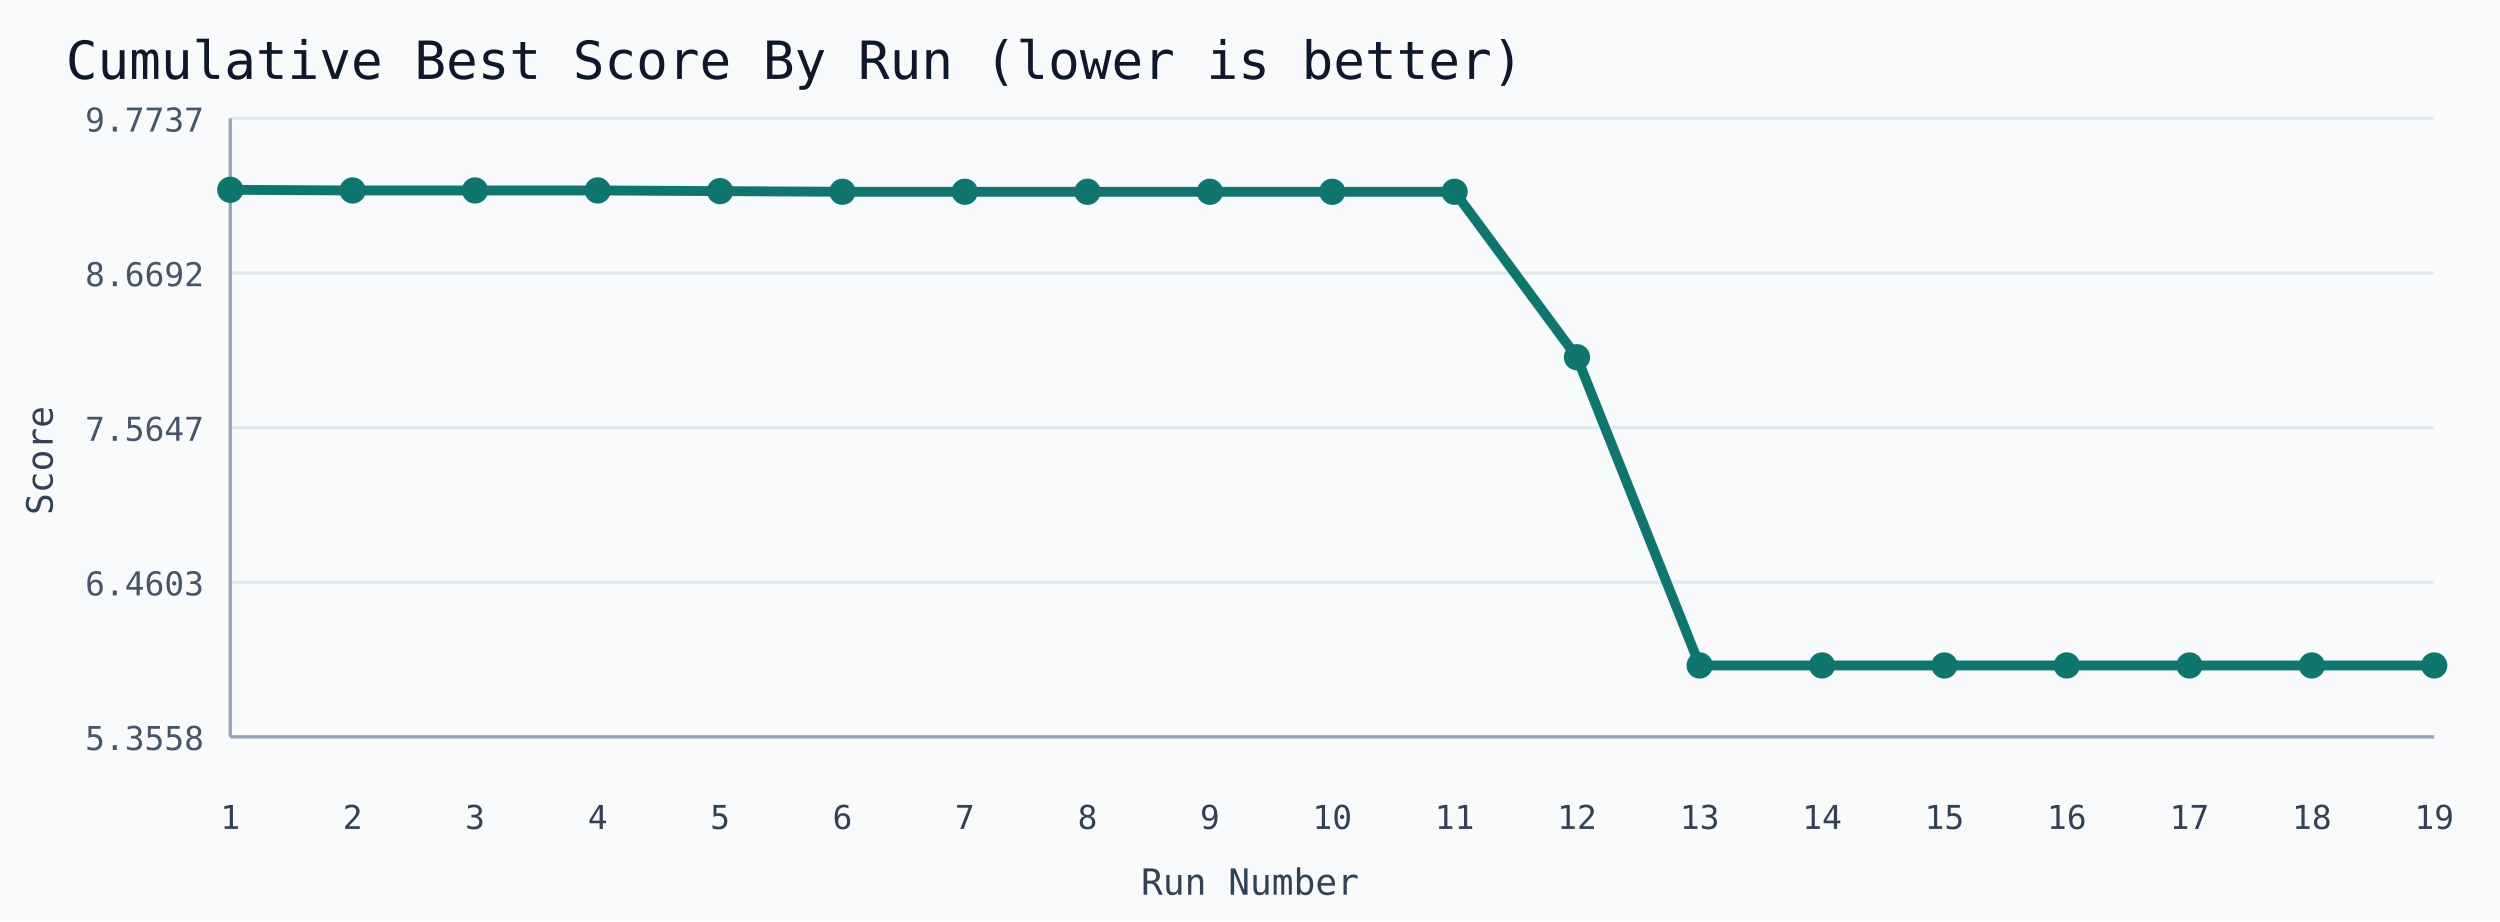
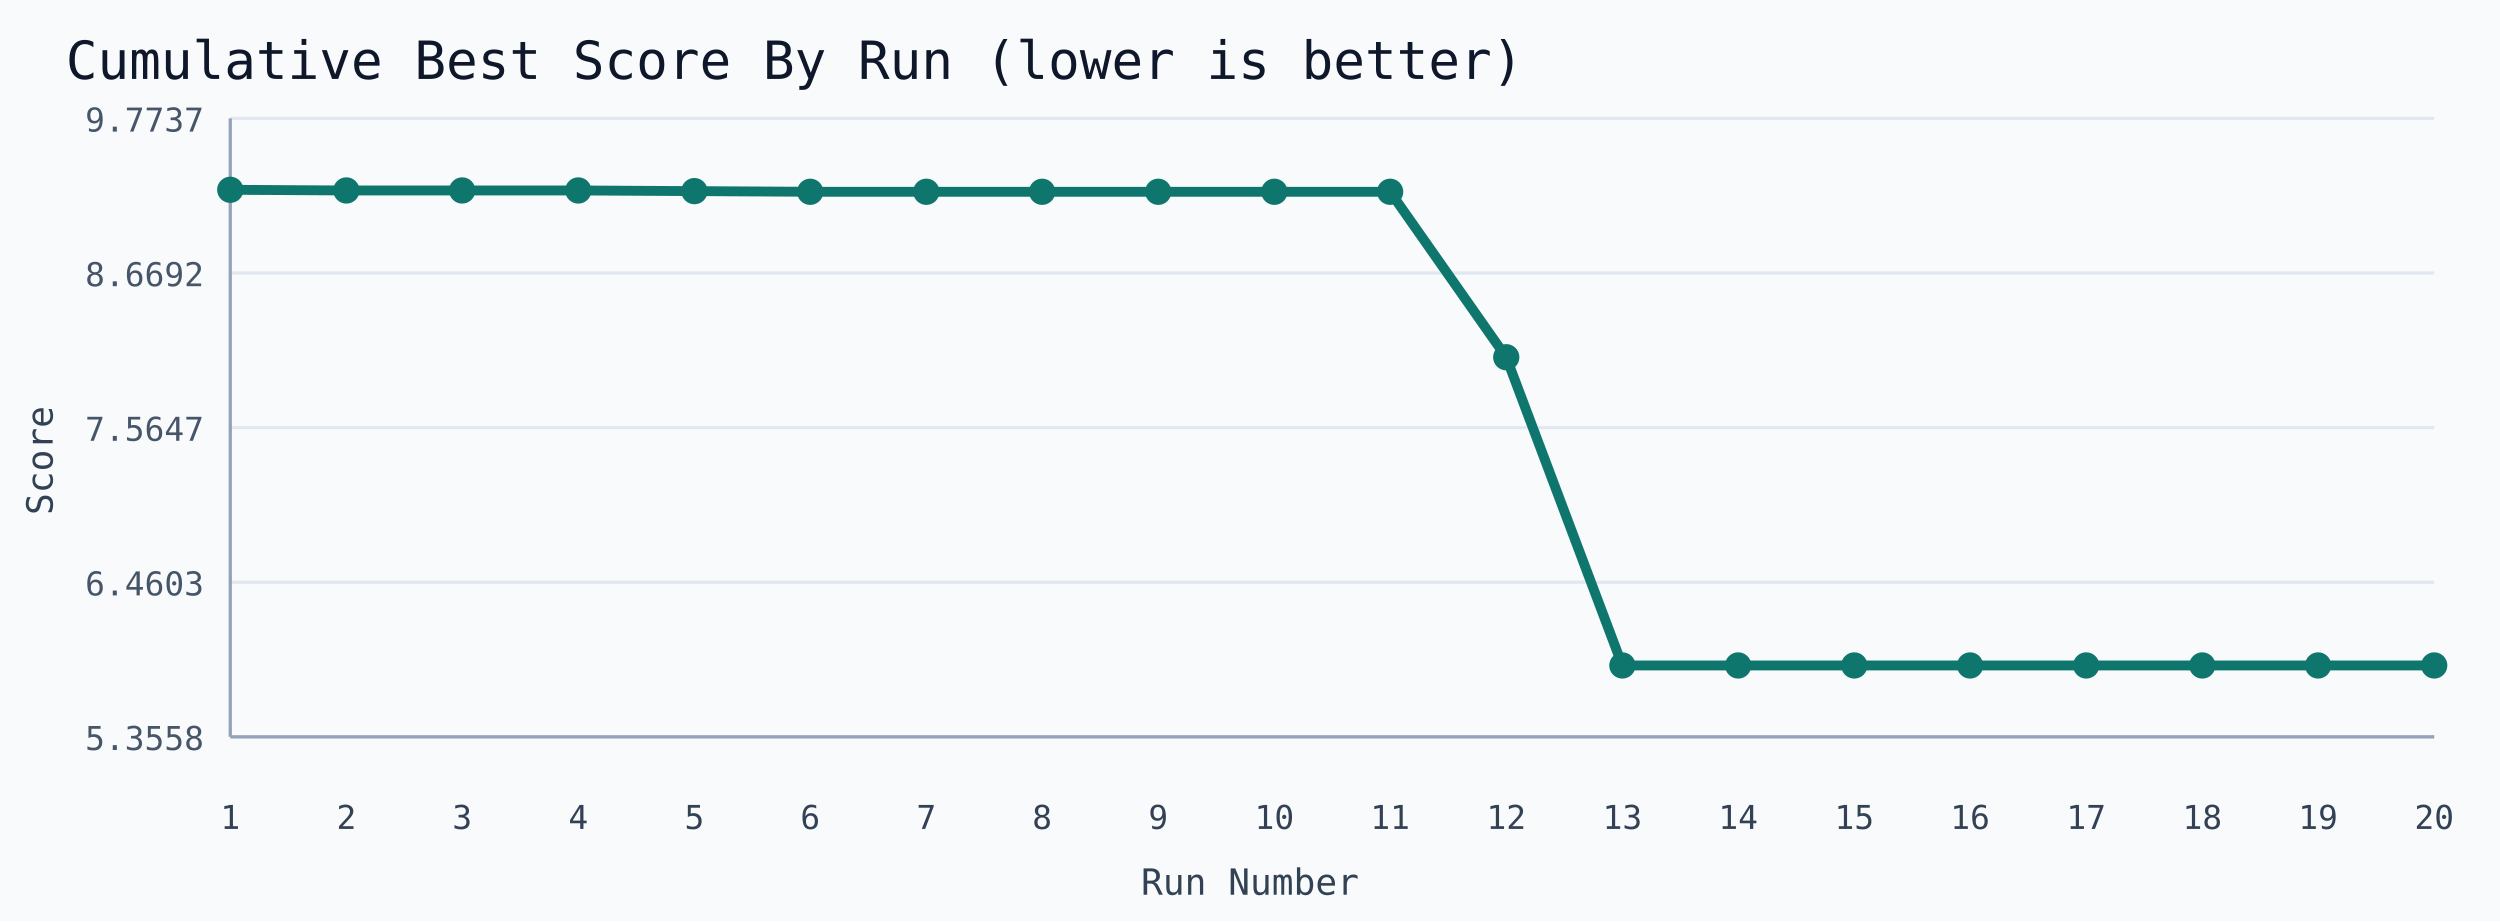
<svg xmlns="http://www.w3.org/2000/svg" width="760" height="280" viewBox="0 0 760 280">
  <rect width="100%" height="100%" fill="#f8fafc" />
  <text x="20" y="24" font-family="monospace" font-size="16" fill="#0f172a">Cumulative Best Score By Run (lower is better)</text>
  <line x1="70" y1="36.0" x2="740" y2="36.0" stroke="#e2e8f0" />
  <text x="62" y="40.0" text-anchor="end" font-family="monospace" font-size="10" fill="#475569">9.7737</text>
  <line x1="70" y1="83.0" x2="740" y2="83.0" stroke="#e2e8f0" />
  <text x="62" y="87.0" text-anchor="end" font-family="monospace" font-size="10" fill="#475569">8.6692</text>
  <line x1="70" y1="130.0" x2="740" y2="130.0" stroke="#e2e8f0" />
  <text x="62" y="134.0" text-anchor="end" font-family="monospace" font-size="10" fill="#475569">7.5647</text>
  <line x1="70" y1="177.0" x2="740" y2="177.0" stroke="#e2e8f0" />
  <text x="62" y="181.0" text-anchor="end" font-family="monospace" font-size="10" fill="#475569">6.4603</text>
  <line x1="70" y1="224.0" x2="740" y2="224.0" stroke="#e2e8f0" />
  <text x="62" y="228.0" text-anchor="end" font-family="monospace" font-size="10" fill="#475569">5.3558</text>
  <line x1="70" y1="224" x2="740" y2="224" stroke="#94a3b8" />
  <line x1="70" y1="36" x2="70" y2="224" stroke="#94a3b8" />
-   <polyline fill="none" stroke="#0f766e" stroke-width="3" points="70.0,57.7 107.2,57.9 144.4,57.9 181.7,57.9 218.9,58.1 256.1,58.3 293.3,58.3 330.6,58.3 367.8,58.3 405.0,58.3 442.2,58.3 479.4,108.6 516.7,202.3 553.9,202.3 591.1,202.3 628.3,202.3 665.6,202.3 702.8,202.3 740.0,202.3" />
+   <polyline fill="none" stroke="#0f766e" stroke-width="3" points="70.0,57.7 105.3,57.9 140.5,57.9 175.8,57.9 211.1,58.1 246.3,58.3 281.6,58.3 316.8,58.3 352.1,58.3 387.4,58.3 422.6,58.3 457.9,108.6 493.2,202.3 528.4,202.3 563.7,202.3 598.9,202.3 634.2,202.3 669.5,202.3 704.7,202.3 740.0,202.3" />
  <circle cx="70.0" cy="57.7" r="4" fill="#0f766e" />
  <text x="70.0" y="252" text-anchor="middle" font-family="monospace" font-size="10" fill="#334155">1</text>
-   <circle cx="107.2" cy="57.9" r="4" fill="#0f766e" />
-   <text x="107.2" y="252" text-anchor="middle" font-family="monospace" font-size="10" fill="#334155">2</text>
-   <circle cx="144.4" cy="57.9" r="4" fill="#0f766e" />
-   <text x="144.4" y="252" text-anchor="middle" font-family="monospace" font-size="10" fill="#334155">3</text>
-   <circle cx="181.7" cy="57.9" r="4" fill="#0f766e" />
-   <text x="181.7" y="252" text-anchor="middle" font-family="monospace" font-size="10" fill="#334155">4</text>
-   <circle cx="218.9" cy="58.1" r="4" fill="#0f766e" />
-   <text x="218.9" y="252" text-anchor="middle" font-family="monospace" font-size="10" fill="#334155">5</text>
-   <circle cx="256.1" cy="58.3" r="4" fill="#0f766e" />
-   <text x="256.1" y="252" text-anchor="middle" font-family="monospace" font-size="10" fill="#334155">6</text>
-   <circle cx="293.3" cy="58.3" r="4" fill="#0f766e" />
-   <text x="293.3" y="252" text-anchor="middle" font-family="monospace" font-size="10" fill="#334155">7</text>
-   <circle cx="330.6" cy="58.3" r="4" fill="#0f766e" />
-   <text x="330.6" y="252" text-anchor="middle" font-family="monospace" font-size="10" fill="#334155">8</text>
-   <circle cx="367.8" cy="58.3" r="4" fill="#0f766e" />
-   <text x="367.8" y="252" text-anchor="middle" font-family="monospace" font-size="10" fill="#334155">9</text>
-   <circle cx="405.0" cy="58.3" r="4" fill="#0f766e" />
-   <text x="405.0" y="252" text-anchor="middle" font-family="monospace" font-size="10" fill="#334155">10</text>
-   <circle cx="442.2" cy="58.3" r="4" fill="#0f766e" />
-   <text x="442.2" y="252" text-anchor="middle" font-family="monospace" font-size="10" fill="#334155">11</text>
-   <circle cx="479.4" cy="108.6" r="4" fill="#0f766e" />
-   <text x="479.4" y="252" text-anchor="middle" font-family="monospace" font-size="10" fill="#334155">12</text>
-   <circle cx="516.7" cy="202.3" r="4" fill="#0f766e" />
-   <text x="516.7" y="252" text-anchor="middle" font-family="monospace" font-size="10" fill="#334155">13</text>
-   <circle cx="553.9" cy="202.3" r="4" fill="#0f766e" />
-   <text x="553.9" y="252" text-anchor="middle" font-family="monospace" font-size="10" fill="#334155">14</text>
-   <circle cx="591.1" cy="202.3" r="4" fill="#0f766e" />
-   <text x="591.1" y="252" text-anchor="middle" font-family="monospace" font-size="10" fill="#334155">15</text>
-   <circle cx="628.3" cy="202.3" r="4" fill="#0f766e" />
-   <text x="628.3" y="252" text-anchor="middle" font-family="monospace" font-size="10" fill="#334155">16</text>
-   <circle cx="665.6" cy="202.3" r="4" fill="#0f766e" />
-   <text x="665.6" y="252" text-anchor="middle" font-family="monospace" font-size="10" fill="#334155">17</text>
-   <circle cx="702.8" cy="202.3" r="4" fill="#0f766e" />
-   <text x="702.8" y="252" text-anchor="middle" font-family="monospace" font-size="10" fill="#334155">18</text>
+   <circle cx="105.3" cy="57.9" r="4" fill="#0f766e" />
+   <text x="105.3" y="252" text-anchor="middle" font-family="monospace" font-size="10" fill="#334155">2</text>
+   <circle cx="140.5" cy="57.9" r="4" fill="#0f766e" />
+   <text x="140.5" y="252" text-anchor="middle" font-family="monospace" font-size="10" fill="#334155">3</text>
+   <circle cx="175.8" cy="57.9" r="4" fill="#0f766e" />
+   <text x="175.8" y="252" text-anchor="middle" font-family="monospace" font-size="10" fill="#334155">4</text>
+   <circle cx="211.1" cy="58.1" r="4" fill="#0f766e" />
+   <text x="211.1" y="252" text-anchor="middle" font-family="monospace" font-size="10" fill="#334155">5</text>
+   <circle cx="246.3" cy="58.3" r="4" fill="#0f766e" />
+   <text x="246.3" y="252" text-anchor="middle" font-family="monospace" font-size="10" fill="#334155">6</text>
+   <circle cx="281.6" cy="58.3" r="4" fill="#0f766e" />
+   <text x="281.6" y="252" text-anchor="middle" font-family="monospace" font-size="10" fill="#334155">7</text>
+   <circle cx="316.8" cy="58.3" r="4" fill="#0f766e" />
+   <text x="316.8" y="252" text-anchor="middle" font-family="monospace" font-size="10" fill="#334155">8</text>
+   <circle cx="352.1" cy="58.3" r="4" fill="#0f766e" />
+   <text x="352.1" y="252" text-anchor="middle" font-family="monospace" font-size="10" fill="#334155">9</text>
+   <circle cx="387.4" cy="58.3" r="4" fill="#0f766e" />
+   <text x="387.4" y="252" text-anchor="middle" font-family="monospace" font-size="10" fill="#334155">10</text>
+   <circle cx="422.6" cy="58.3" r="4" fill="#0f766e" />
+   <text x="422.6" y="252" text-anchor="middle" font-family="monospace" font-size="10" fill="#334155">11</text>
+   <circle cx="457.9" cy="108.6" r="4" fill="#0f766e" />
+   <text x="457.9" y="252" text-anchor="middle" font-family="monospace" font-size="10" fill="#334155">12</text>
+   <circle cx="493.2" cy="202.3" r="4" fill="#0f766e" />
+   <text x="493.2" y="252" text-anchor="middle" font-family="monospace" font-size="10" fill="#334155">13</text>
+   <circle cx="528.4" cy="202.3" r="4" fill="#0f766e" />
+   <text x="528.4" y="252" text-anchor="middle" font-family="monospace" font-size="10" fill="#334155">14</text>
+   <circle cx="563.7" cy="202.3" r="4" fill="#0f766e" />
+   <text x="563.7" y="252" text-anchor="middle" font-family="monospace" font-size="10" fill="#334155">15</text>
+   <circle cx="598.9" cy="202.3" r="4" fill="#0f766e" />
+   <text x="598.9" y="252" text-anchor="middle" font-family="monospace" font-size="10" fill="#334155">16</text>
+   <circle cx="634.2" cy="202.3" r="4" fill="#0f766e" />
+   <text x="634.2" y="252" text-anchor="middle" font-family="monospace" font-size="10" fill="#334155">17</text>
+   <circle cx="669.5" cy="202.3" r="4" fill="#0f766e" />
+   <text x="669.5" y="252" text-anchor="middle" font-family="monospace" font-size="10" fill="#334155">18</text>
+   <circle cx="704.7" cy="202.3" r="4" fill="#0f766e" />
+   <text x="704.7" y="252" text-anchor="middle" font-family="monospace" font-size="10" fill="#334155">19</text>
  <circle cx="740.0" cy="202.3" r="4" fill="#0f766e" />
-   <text x="740.0" y="252" text-anchor="middle" font-family="monospace" font-size="10" fill="#334155">19</text>
+   <text x="740.0" y="252" text-anchor="middle" font-family="monospace" font-size="10" fill="#334155">20</text>
  <text x="380.0" y="272" text-anchor="middle" font-family="monospace" font-size="11" fill="#334155">Run Number</text>
  <text x="16" y="140.0" text-anchor="middle" font-family="monospace" font-size="11" fill="#334155" transform="rotate(-90 16 140.0)">Score</text>
</svg>
